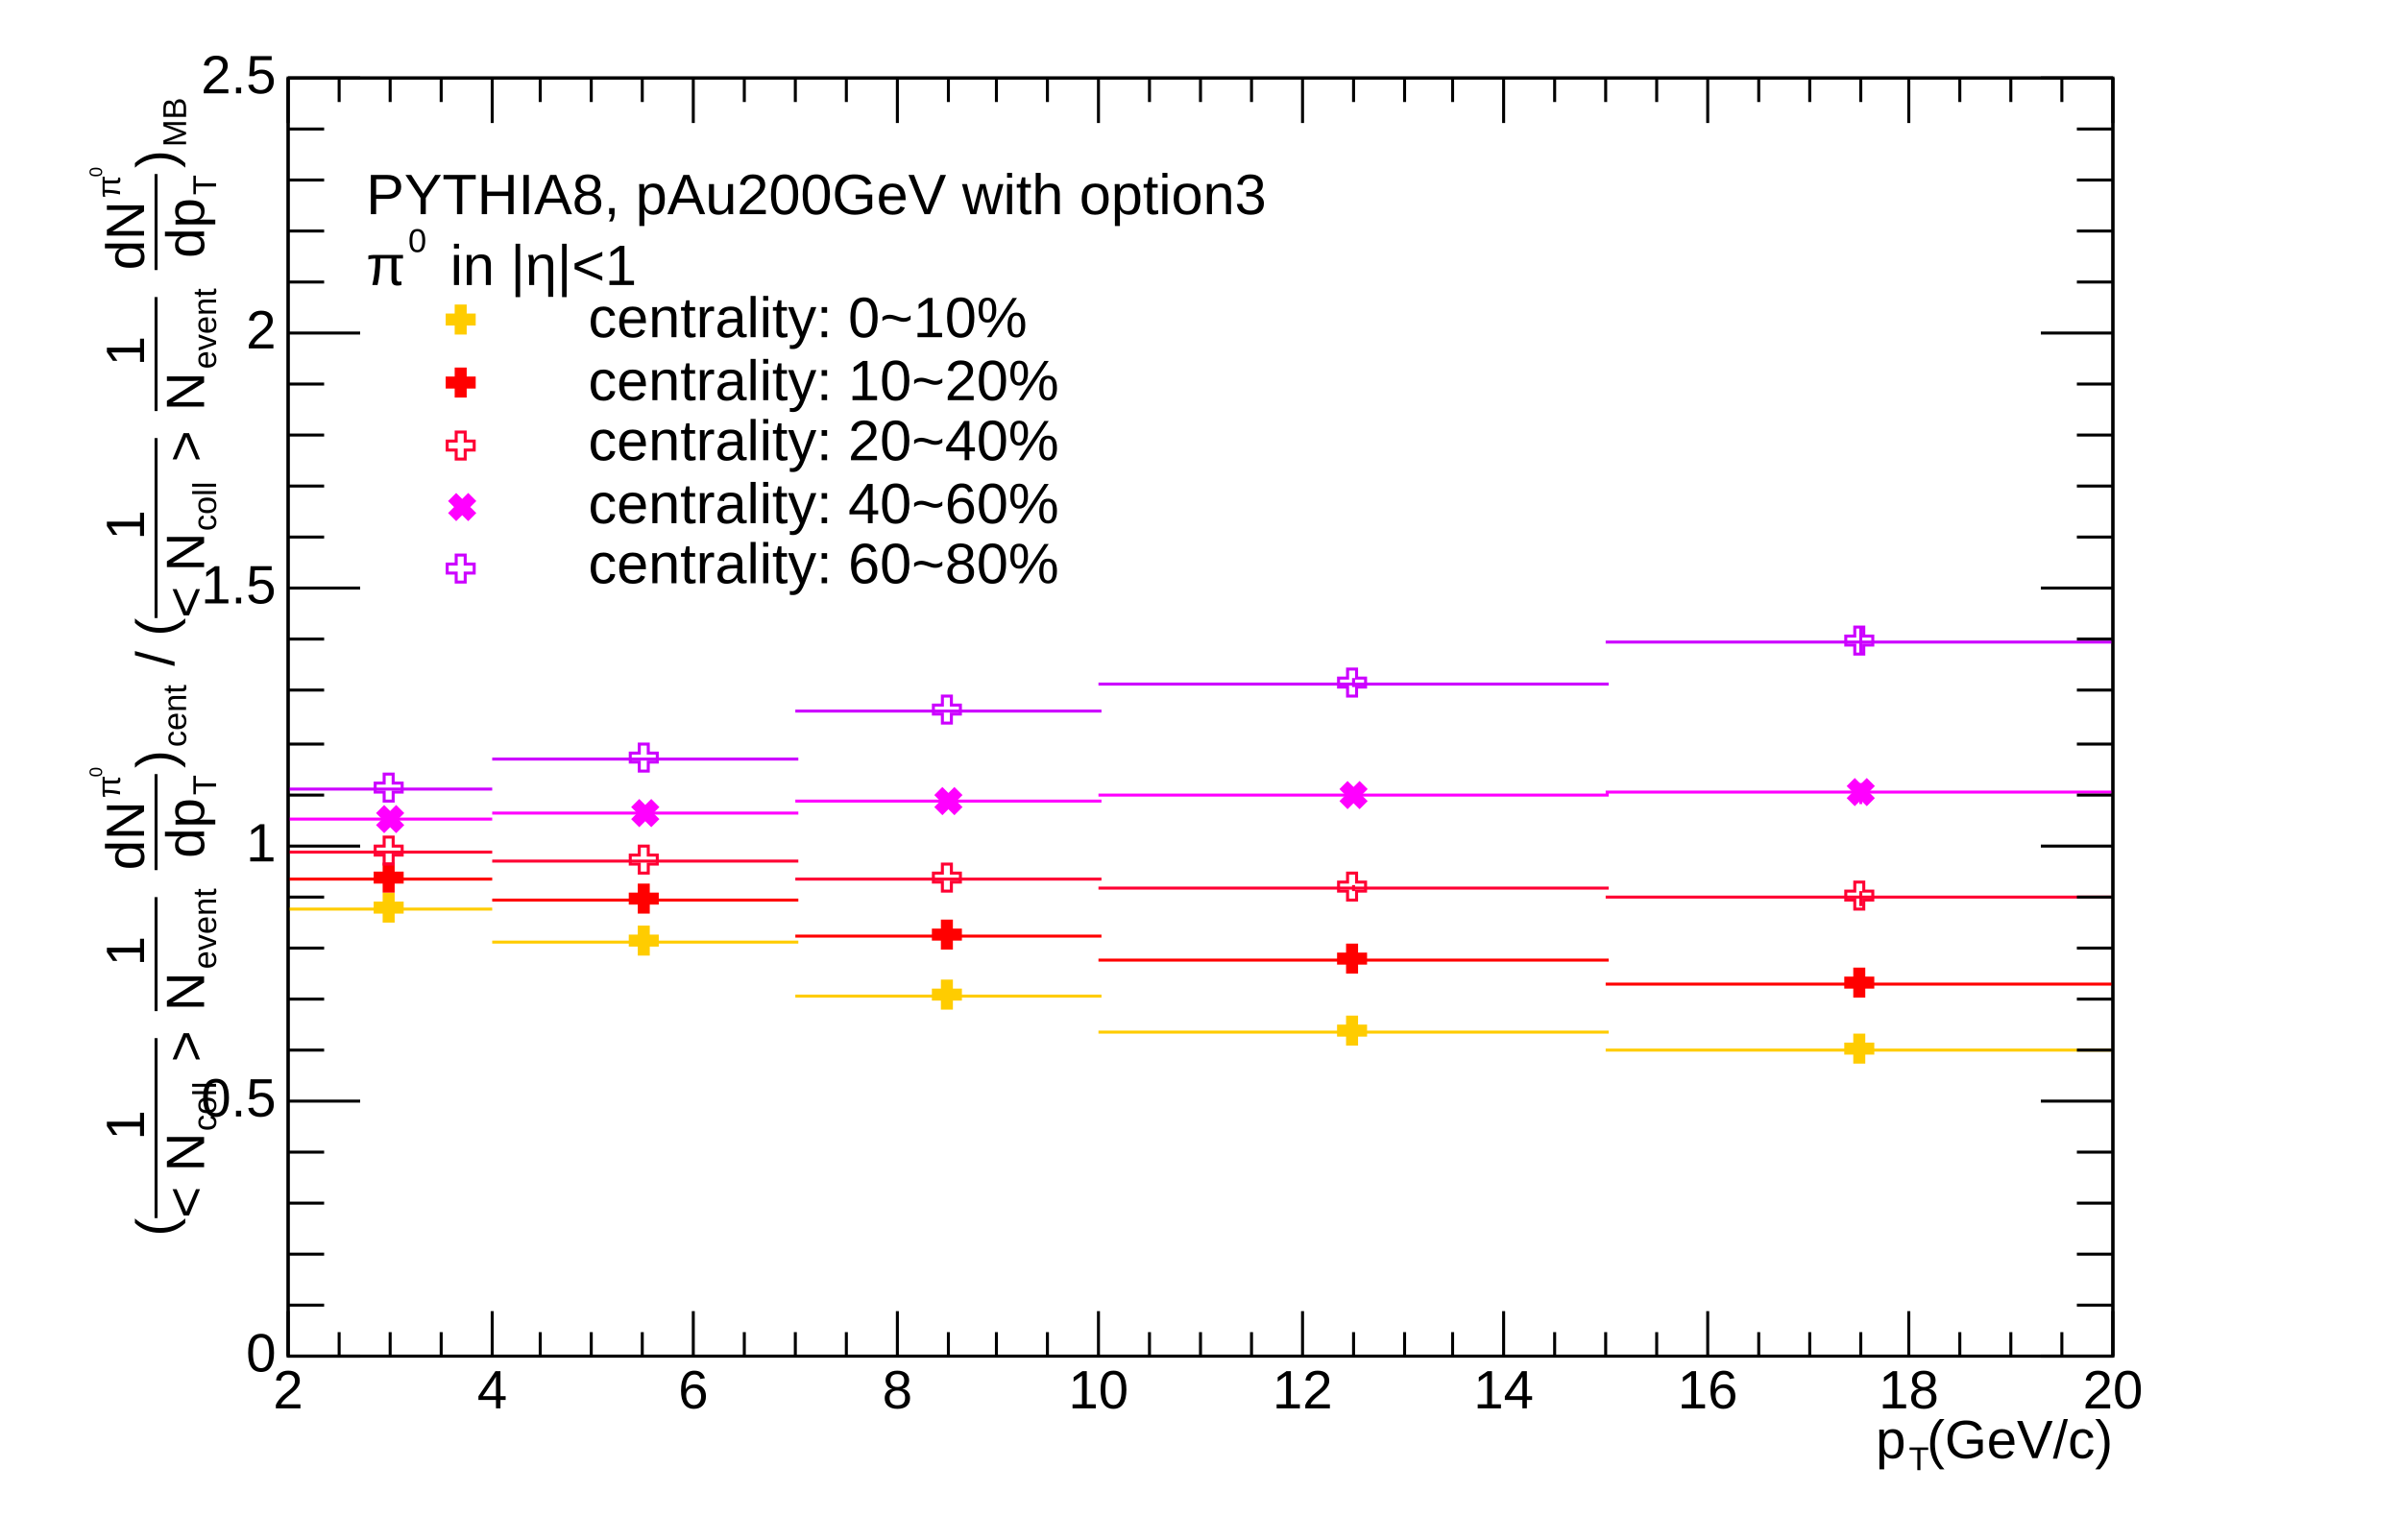
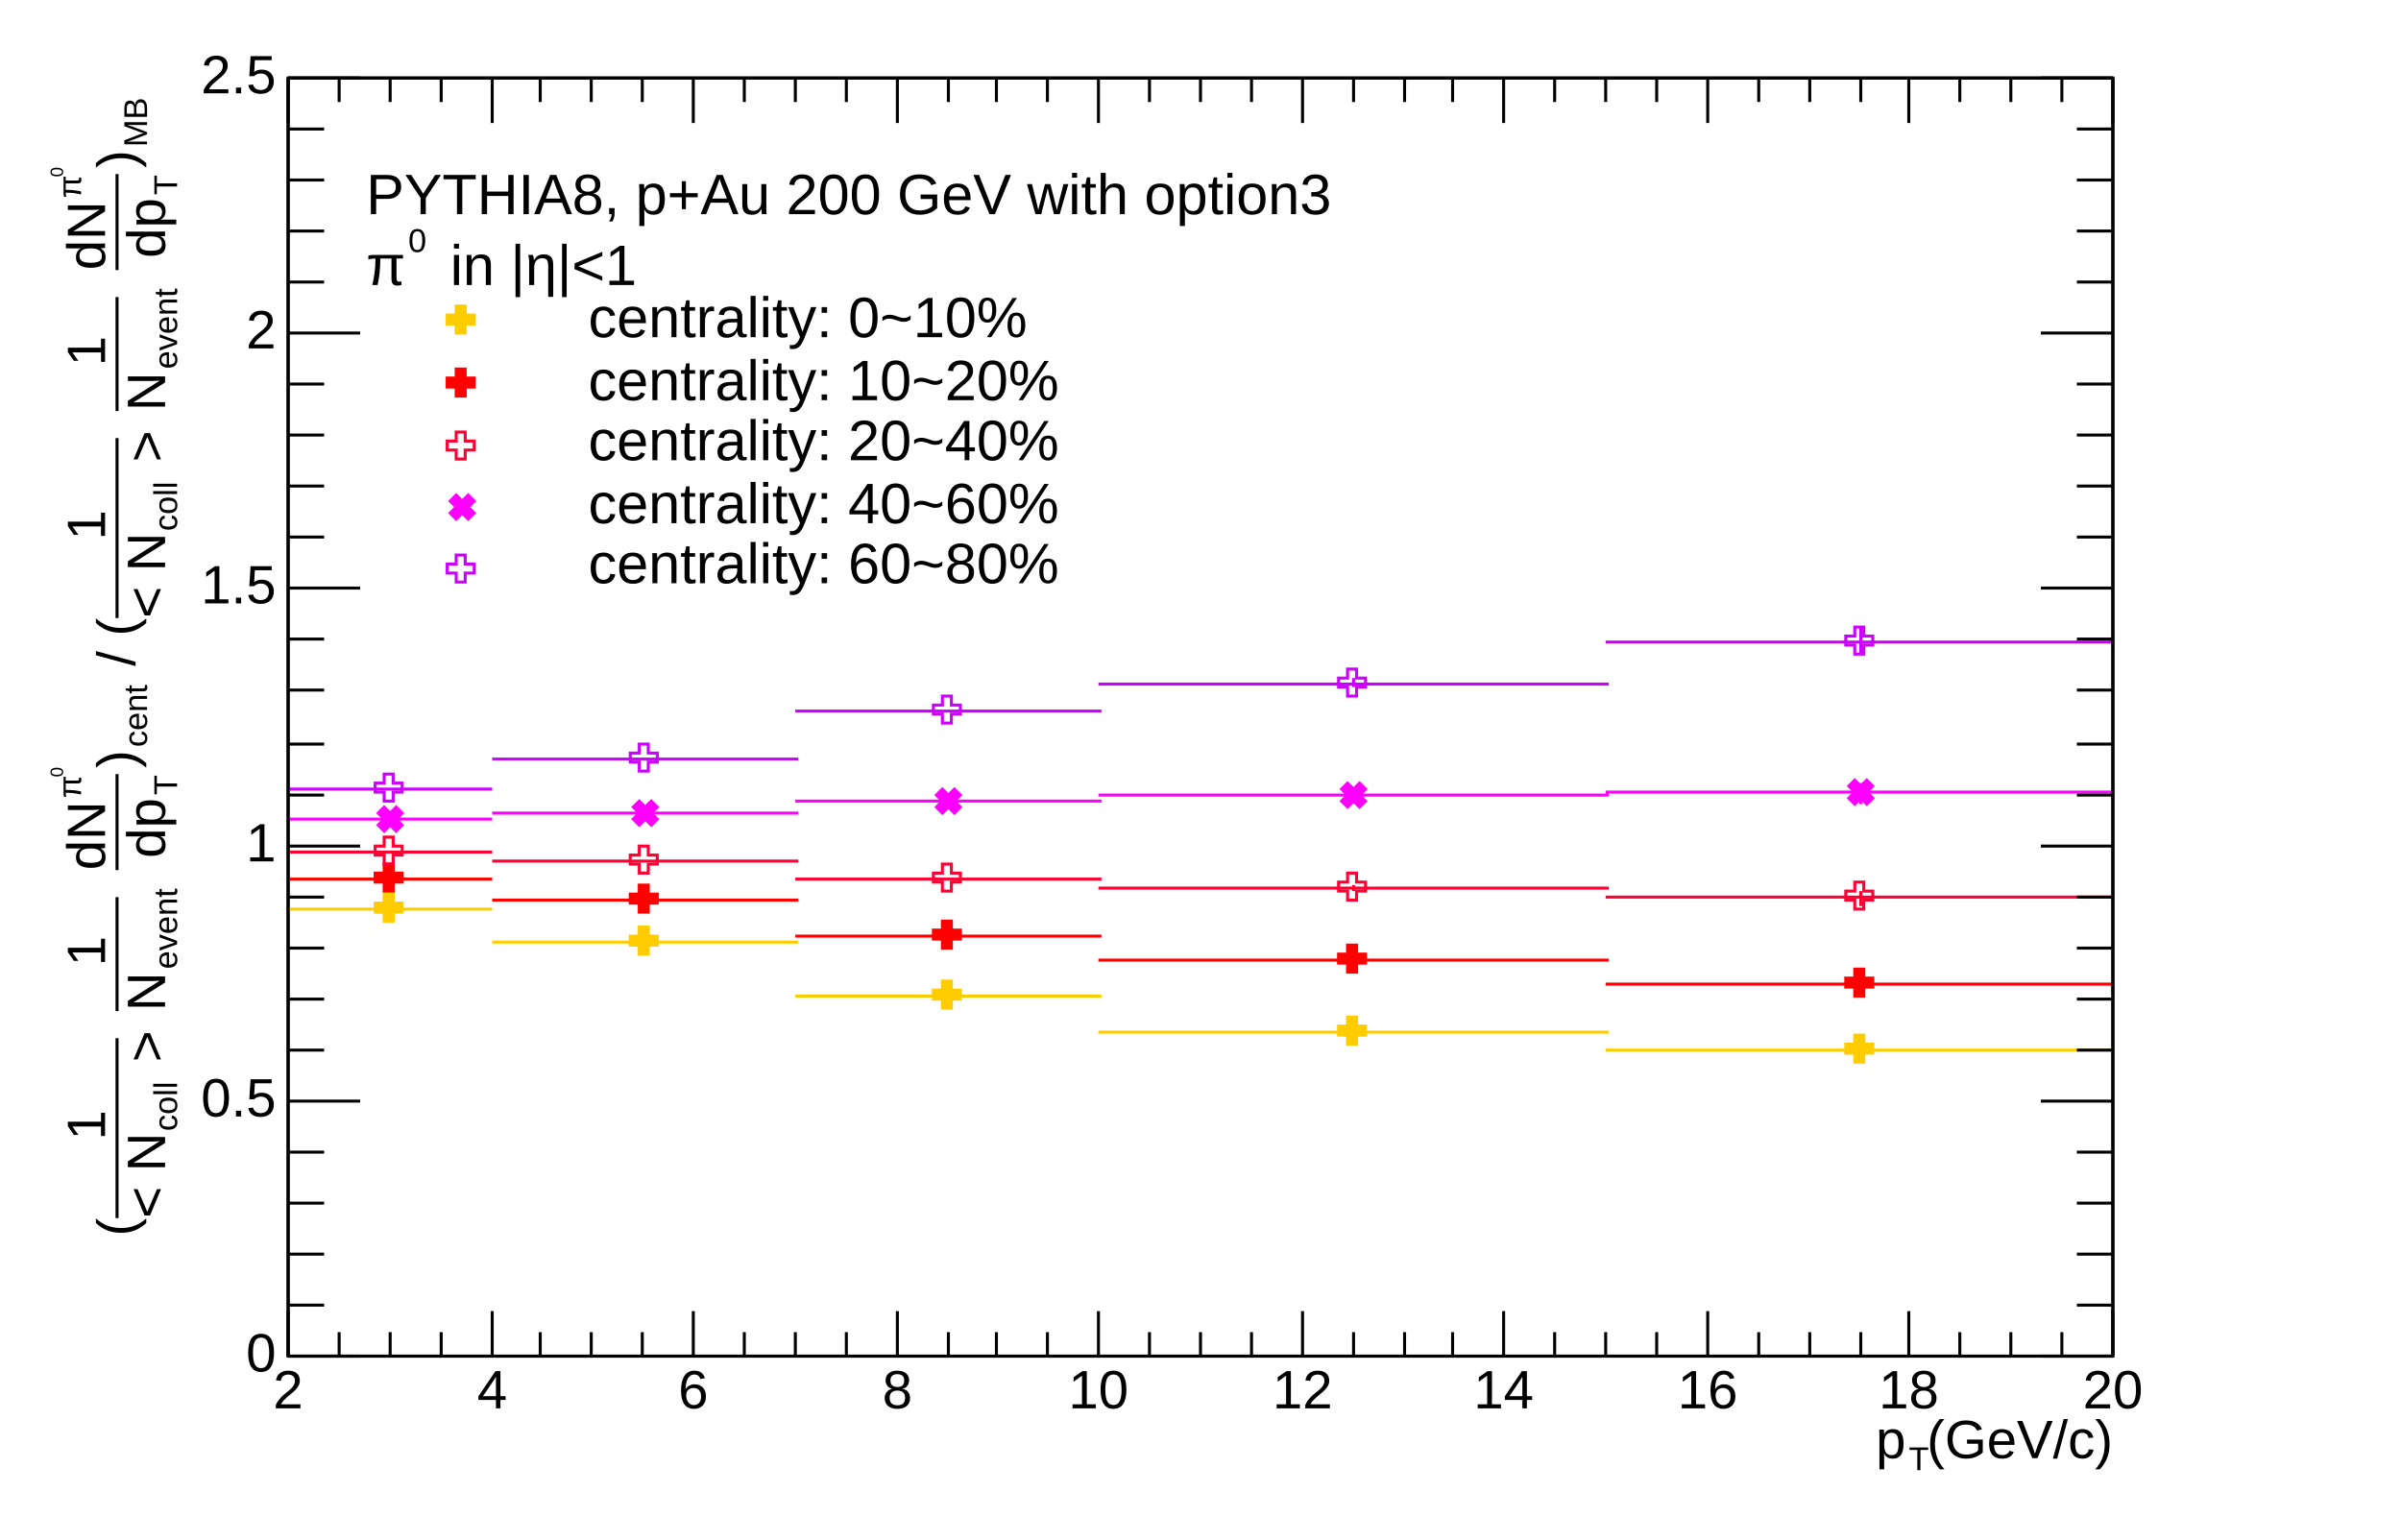
<svg xmlns="http://www.w3.org/2000/svg" width="800" height="513">
  <path d="M0,0H800V513H0Z" style="pointer-events: visiblefill; fill: rgb(255, 255, 255);" />
  <g>
    <g transform="translate(96,26)">
      <path d="M0,0H608V426H0Z" style="fill: rgb(255, 255, 255); stroke: rgb(0, 0, 0); stroke-width: 1; pointer-events: visiblefill; cursor: default;" />
      <svg x="0" y="0" overflow="hidden" width="608" height="426" viewBox="0 0 608 426" style="pointer-events: visiblefill; cursor: default;">
        <g>
          <path d="M0,277h68M34,277v0M68,288h102M119,288v0M169,306h102M220,306v0M270,318h170M355,317v1M439,324h170M524,322v5" style="stroke: rgb(255, 204, 0); stroke-width: 1;" />
          <path d="M0,277h68v0h-68zM68,288h102v0h-102zM169,306h102v0h-102zM270,317h170v1h-170zM439,322h170v5h-170z" style="fill: none; pointer-events: visiblefill;" />
          <path d="M35,278h3v-3h-3v-3h-3v3h-3v3h3v3h3zM120,289h3v-3h-3v-3h-3v3h-3v3h3v3h3zM221,307h3v-3h-3v-3h-3v3h-3v3h3v3h3zM356,319h3v-3h-3v-3h-3v3h-3v3h3v3h3zM525,325h3v-3h-3v-3h-3v3h-3v3h3v3h3z" style="stroke: rgb(255, 204, 0); fill: rgb(255, 204, 0);" />
        </g>
        <g>
          <path d="M0,267h68M34,267v0M68,274h102M119,274v0M169,286h102M220,285v1M270,294h170M355,293v2M439,302h170M524,299v6" style="stroke: rgb(255, 0, 0); stroke-width: 1;" />
          <path d="M0,267h68v0h-68zM68,274h102v0h-102zM169,285h102v1h-102zM270,293h170v2h-170zM439,299h170v6h-170z" style="fill: none; pointer-events: visiblefill;" />
          <path d="M35,268h3v-3h-3v-3h-3v3h-3v3h3v3h3zM120,275h3v-3h-3v-3h-3v3h-3v3h3v3h3zM221,287h3v-3h-3v-3h-3v3h-3v3h3v3h3zM356,295h3v-3h-3v-3h-3v3h-3v3h3v3h3zM525,303h3v-3h-3v-3h-3v3h-3v3h3v3h3z" style="stroke: rgb(255, 0, 0); fill: rgb(255, 0, 0);" />
        </g>
        <g>
          <path d="M0,258h68M34,258v0M68,261h102M119,261v0M169,267h102M220,267v0M270,270h170M355,269v2M439,273h170M524,271v5" style="stroke: rgb(255, 0, 51); stroke-width: 1;" />
          <path d="M0,258h68v0h-68zM68,261h102v0h-102zM169,267h102v0h-102zM270,269h170v2h-170zM439,271h170v5h-170z" style="fill: none; pointer-events: visiblefill;" />
          <path d="M35,259h3v-3h-3v-3h-3v3h-3v3h3v3h3zM120,262h3v-3h-3v-3h-3v3h-3v3h3v3h3zM221,268h3v-3h-3v-3h-3v3h-3v3h3v3h3zM356,271h3v-3h-3v-3h-3v3h-3v3h3v3h3zM525,274h3v-3h-3v-3h-3v3h-3v3h3v3h3z" style="stroke: rgb(255, 0, 51); fill: none;" />
        </g>
        <g>
          <path d="M0,247h68M34,247v0M68,245h102M119,245v0M169,241h102M220,241v1M270,239h170M355,238v2M439,238h170M524,235v7" style="stroke: rgb(255, 0, 255); stroke-width: 1;" />
          <path d="M0,247h68v0h-68zM68,245h102v0h-102zM169,241h102v1h-102zM270,238h170v2h-170zM439,235h170v7h-170z" style="fill: none; pointer-events: visiblefill;" />
          <path d="M32,243l2,2l2,-2l2,2l-2,2l2,2l-2,2l-2,-2l-2,2l-2,-2l2,-2l-2,-2zM117,241l2,2l2,-2l2,2l-2,2l2,2l-2,2l-2,-2l-2,2l-2,-2l2,-2l-2,-2zM218,237l2,2l2,-2l2,2l-2,2l2,2l-2,2l-2,-2l-2,2l-2,-2l2,-2l-2,-2zM353,235l2,2l2,-2l2,2l-2,2l2,2l-2,2l-2,-2l-2,2l-2,-2l2,-2l-2,-2zM522,234l2,2l2,-2l2,2l-2,2l2,2l-2,2l-2,-2l-2,2l-2,-2l2,-2l-2,-2z" style="stroke: rgb(255, 0, 255); fill: rgb(255, 0, 255);" />
        </g>
        <g>
          <path d="M0,237h68M34,237v0M68,227h102M119,227v0M169,211h102M220,211v0M270,202h170M355,200v3M439,188h170M524,183v9" style="stroke: rgb(204, 0, 255); stroke-width: 1;" />
          <path d="M0,237h68v0h-68zM68,227h102v0h-102zM169,211h102v0h-102zM270,200h170v3h-170zM439,183h170v9h-170z" style="fill: none; pointer-events: visiblefill;" />
          <path d="M35,238h3v-3h-3v-3h-3v3h-3v3h3v3h3zM120,228h3v-3h-3v-3h-3v3h-3v3h3v3h3zM221,212h3v-3h-3v-3h-3v3h-3v3h3v3h3zM356,203h3v-3h-3v-3h-3v3h-3v3h3v3h3zM525,189h3v-3h-3v-3h-3v3h-3v3h3v3h3z" style="stroke: rgb(204, 0, 255); fill: none;" />
        </g>
      </svg>
      <g>
        <g transform="translate(0,426)">
          <path d="M0,0h608M0,-426h608M0,-15V0M17,-8V0M34,-8V0M51,-8V0M68,-15V0M84,-8V0M101,-8V0M118,-8V0M135,-15V0M152,-8V0M169,-8V0M186,-8V0M203,-15V0M220,-8V0M236,-8V0M253,-8V0M270,-15V0M287,-8V0M304,-8V0M321,-8V0M338,-15V0M355,-8V0M372,-8V0M388,-8V0M405,-15V0M422,-8V0M439,-8V0M456,-8V0M473,-15V0M490,-8V0M507,-8V0M524,-8V0M540,-15V0M557,-8V0M574,-8V0M591,-8V0M608,-15V0M0,-411V-426M17,-418V-426M34,-418V-426M51,-418V-426M68,-411V-426M84,-418V-426M101,-418V-426M118,-418V-426M135,-411V-426M152,-418V-426M169,-418V-426M186,-418V-426M203,-411V-426M220,-418V-426M236,-418V-426M253,-418V-426M270,-411V-426M287,-418V-426M304,-418V-426M321,-418V-426M338,-411V-426M355,-418V-426M372,-418V-426M388,-418V-426M405,-411V-426M422,-418V-426M439,-418V-426M456,-418V-426M473,-411V-426M490,-418V-426M507,-418V-426M524,-418V-426M540,-411V-426M557,-418V-426M574,-418V-426M591,-418V-426M608,-411V-426" style="stroke: rgb(0, 0, 0); stroke-width: 1;" />
          <g font-family="Arial" font-size="18" xml:space="preserve" fill="#000000" text-anchor="middle">
            <text dy=".8em" transform="translate(0,3)">2</text>
            <text dy=".8em" transform="translate(68,3)">4</text>
            <text dy=".8em" transform="translate(135,3)">6</text>
            <text dy=".8em" transform="translate(203,3)">8</text>
            <text dy=".8em" transform="translate(270,3)">10</text>
            <text dy=".8em" transform="translate(338,3)">12</text>
            <text dy=".8em" transform="translate(405,3)">14</text>
            <text dy=".8em" transform="translate(473,3)">16</text>
            <text dy=".8em" transform="translate(540,3)">18</text>
            <text dy=".8em" transform="translate(608,3)">20</text>
          </g>
          <rect x="0" y="0" width="608" height="21" style="opacity: 0; cursor: crosshair;" />
          <g font-family="Arial" font-size="18" xml:space="preserve" transform="translate(608,29)" style="cursor: move;">
            <g transform="translate(-79,5)">
              <text fill="#000000" font-size="18">p</text>
              <text fill="#000000" font-size="11" transform="translate(11,4)">T</text>
              <text fill="#000000" font-size="18" x="17">(GeV/c)</text>
            </g>
          </g>
        </g>
        <g>
          <path d="M0,0v426M608,0v426M24,426H0M12,409H0M12,392H0M12,375H0M12,358H0M24,341H0M12,324H0M12,307H0M12,290H0M12,273H0M24,256H0M12,239H0M12,222H0M12,204H0M12,187H0M24,170H0M12,153H0M12,136H0M12,119H0M12,102H0M24,85H0M12,68H0M12,51H0M12,34H0M12,17H0M24,0H0M584,426H608M596,409H608M596,392H608M596,375H608M596,358H608M584,341H608M596,324H608M596,307H608M596,290H608M596,273H608M584,256H608M596,239H608M596,222H608M596,204H608M596,187H608M584,170H608M596,153H608M596,136H608M596,119H608M596,102H608M584,85H608M596,68H608M596,51H608M596,34H608M596,17H608M584,0H608" style="stroke: rgb(0, 0, 0); stroke-width: 1;" />
          <g font-family="Arial" font-size="18" xml:space="preserve" fill="#000000" text-anchor="end">
            <text dominant-baseline="middle" transform="translate(-4,426)">0</text>
            <text dominant-baseline="middle" transform="translate(-4,341)">0.5</text>
            <text dominant-baseline="middle" transform="translate(-4,256)">1</text>
            <text dominant-baseline="middle" transform="translate(-4,170)">1.5</text>
            <text dominant-baseline="middle" transform="translate(-4,85)">2</text>
            <text dominant-baseline="middle" transform="translate(-4)">2.5</text>
          </g>
          <rect x="-28" y="0" width="28" height="426" style="opacity: 0; cursor: crosshair;" />
-           <g font-family="Arial" font-size="18" xml:space="preserve" transform="translate(-45)" style="cursor: move;">
+           <g font-family="Arial" font-size="18" xml:space="preserve" transform="translate(-58)" style="cursor: move;">
            <g transform="rotate(270) translate(-386,7)">
              <text fill="#000000" font-size="18">(</text>
              <g transform="translate(6)">
                <text fill="#000000" font-size="18" transform="translate(26,-10)">1</text>
                <path d="M0,-6h60" style="stroke: rgb(0, 0, 0); stroke-width: 1; fill: none;" />
                <g transform="translate(0,10)">
                  <text fill="#000000" font-size="18">&lt; N</text>
                  <text fill="#000000" font-size="11" transform="translate(29,4)">coll</text>
                  <text fill="#000000" font-size="18" x="52">&gt;</text>
                </g>
              </g>
              <g transform="translate(75)">
                <text fill="#000000" font-size="18" transform="translate(15,-10)">1</text>
                <path d="M0,-6h38" style="stroke: rgb(0, 0, 0); stroke-width: 1; fill: none;" />
                <g transform="translate(0,10)">
                  <text fill="#000000" font-size="18">N</text>
                  <text fill="#000000" font-size="11" transform="translate(14,4)">event</text>
                </g>
              </g>
              <g transform="translate(122)">
                <g transform="translate(0,-10)">
                  <text fill="#000000" font-size="18">dN</text>
                  <g transform="translate(24,-8)">
                    <text fill="#000000" font-size="11">π</text>
                    <text fill="#000000" font-size="6" transform="translate(7,-6)">0</text>
                  </g>
                </g>
                <path d="M0,-6h32" style="stroke: rgb(0, 0, 0); stroke-width: 1; fill: none;" />
                <g transform="translate(4,10)">
                  <text fill="#000000" font-size="18">dp</text>
                  <text fill="#000000" font-size="11" transform="translate(21,4)">T</text>
                </g>
              </g>
              <text fill="#000000" font-size="18" x="156">)</text>
              <text fill="#000000" font-size="11" transform="translate(163,4)">cent</text>
              <text fill="#000000" font-size="18" x="190">/ (</text>
              <g transform="translate(206)">
                <text fill="#000000" font-size="18" transform="translate(26,-10)">1</text>
                <path d="M0,-6h60" style="stroke: rgb(0, 0, 0); stroke-width: 1; fill: none;" />
                <g transform="translate(0,10)">
                  <text fill="#000000" font-size="18">&lt; N</text>
                  <text fill="#000000" font-size="11" transform="translate(29,4)">coll</text>
                  <text fill="#000000" font-size="18" x="52">&gt;</text>
                </g>
              </g>
              <g transform="translate(275)">
                <text fill="#000000" font-size="18" transform="translate(15,-10)">1</text>
                <path d="M0,-6h38" style="stroke: rgb(0, 0, 0); stroke-width: 1; fill: none;" />
                <g transform="translate(0,10)">
                  <text fill="#000000" font-size="18">N</text>
                  <text fill="#000000" font-size="11" transform="translate(14,4)">event</text>
                </g>
              </g>
              <g transform="translate(322)">
                <g transform="translate(0,-10)">
                  <text fill="#000000" font-size="18">dN</text>
                  <g transform="translate(24,-8)">
                    <text fill="#000000" font-size="11">π</text>
                    <text fill="#000000" font-size="6" transform="translate(7,-6)">0</text>
                  </g>
                </g>
                <path d="M0,-6h32" style="stroke: rgb(0, 0, 0); stroke-width: 1; fill: none;" />
                <g transform="translate(4,10)">
                  <text fill="#000000" font-size="18">dp</text>
                  <text fill="#000000" font-size="11" transform="translate(21,4)">T</text>
                </g>
              </g>
              <text fill="#000000" font-size="18" x="356">)</text>
              <text fill="#000000" font-size="11" transform="translate(363,4)">MB</text>
            </g>
          </g>
        </g>
      </g>
      <path d="M2,2h15v-5h-20v20h5Z" style="opacity: 0; cursor: nw-resize;" />
      <path d="M606,2h-15v-5h20v20h-5 Z" style="opacity: 0; cursor: ne-resize;" />
      <path d="M2,424h15v5h-20v-20h5Z" style="opacity: 0; cursor: sw-resize;" />
      <path d="M606,424h-15v5h20v-20h-5Z" style="opacity: 0; cursor: se-resize;" />
      <path d="M-3,18h5v390h-5Z" style="opacity: 0; cursor: w-resize;" />
      <path d="M611,18h-5v390h5Z" style="opacity: 0; cursor: e-resize;" />
      <path d="M18,-3v5h572v-5Z" style="opacity: 0; cursor: n-resize;" />
      <path d="M18,429v-5h572v5Z" style="opacity: 0; cursor: s-resize;" />
    </g>
    <g transform="translate(112,51)" font-family="Arial" font-size="19" xml:space="preserve" style="cursor: move;">
      <path d="M0,0H336V154H0Z" style="fill: none; pointer-events: visiblefill;" />
-       <text fill="#000000" text-anchor="start" dominant-baseline="middle" transform="translate(10,15)">PYTHIA8, pAu200GeV with option3</text>
+       <text fill="#000000" text-anchor="start" dominant-baseline="middle" transform="translate(10,15)">PYTHIA8, p+Au 200 GeV with option3</text>
      <g transform="translate(10,44)">
        <text fill="#000000" font-size="19">π</text>
        <text fill="#000000" font-size="11" transform="translate(14,-11)">0</text>
        <text fill="#000000" font-size="19" x="28">in |η|&lt;1</text>
      </g>
      <path d="M43,57h3v-3h-3v-3h-3v3h-3v3h3v3h3z" style="stroke: rgb(255, 204, 0); fill: rgb(255, 204, 0);" />
      <text fill="#000000" text-anchor="start" dominant-baseline="middle" transform="translate(84,56)">centrality: 0~10%</text>
      <path d="M43,78h3v-3h-3v-3h-3v3h-3v3h3v3h3z" style="stroke: rgb(255, 0, 0); fill: rgb(255, 0, 0);" />
      <text fill="#000000" text-anchor="start" dominant-baseline="middle" transform="translate(84,77)">centrality: 10~20%</text>
      <path d="M43,99h3v-3h-3v-3h-3v3h-3v3h3v3h3z" style="stroke: rgb(255, 0, 51); fill: none;" />
      <text fill="#000000" text-anchor="start" dominant-baseline="middle" transform="translate(84,97)">centrality: 20~40%</text>
      <path d="M40,114l2,2l2,-2l2,2l-2,2l2,2l-2,2l-2,-2l-2,2l-2,-2l2,-2l-2,-2z" style="stroke: rgb(255, 0, 255); fill: rgb(255, 0, 255);" />
      <text fill="#000000" text-anchor="start" dominant-baseline="middle" transform="translate(84,118)">centrality: 40~60%</text>
      <path d="M43,140h3v-3h-3v-3h-3v3h-3v3h3v3h3z" style="stroke: rgb(204, 0, 255); fill: none;" />
      <text fill="#000000" text-anchor="start" dominant-baseline="middle" transform="translate(84,138)">centrality: 60~80%</text>
      <path d="M2,2h15v-5h-20v20h5Z" style="opacity: 0; cursor: nw-resize;" />
      <path d="M334,2h-15v-5h20v20h-5 Z" style="opacity: 0; cursor: ne-resize;" />
      <path d="M2,152h15v5h-20v-20h5Z" style="opacity: 0; cursor: sw-resize;" />
      <path d="M334,152h-15v5h20v-20h-5Z" style="opacity: 0; cursor: se-resize;" />
      <path d="M-3,18h5v118h-5Z" style="opacity: 0; cursor: w-resize;" />
      <path d="M339,18h-5v118h5Z" style="opacity: 0; cursor: e-resize;" />
      <path d="M18,-3v5h300v-5Z" style="opacity: 0; cursor: n-resize;" />
      <path d="M18,157v-5h300v5Z" style="opacity: 0; cursor: s-resize;" />
    </g>
  </g>
</svg>
